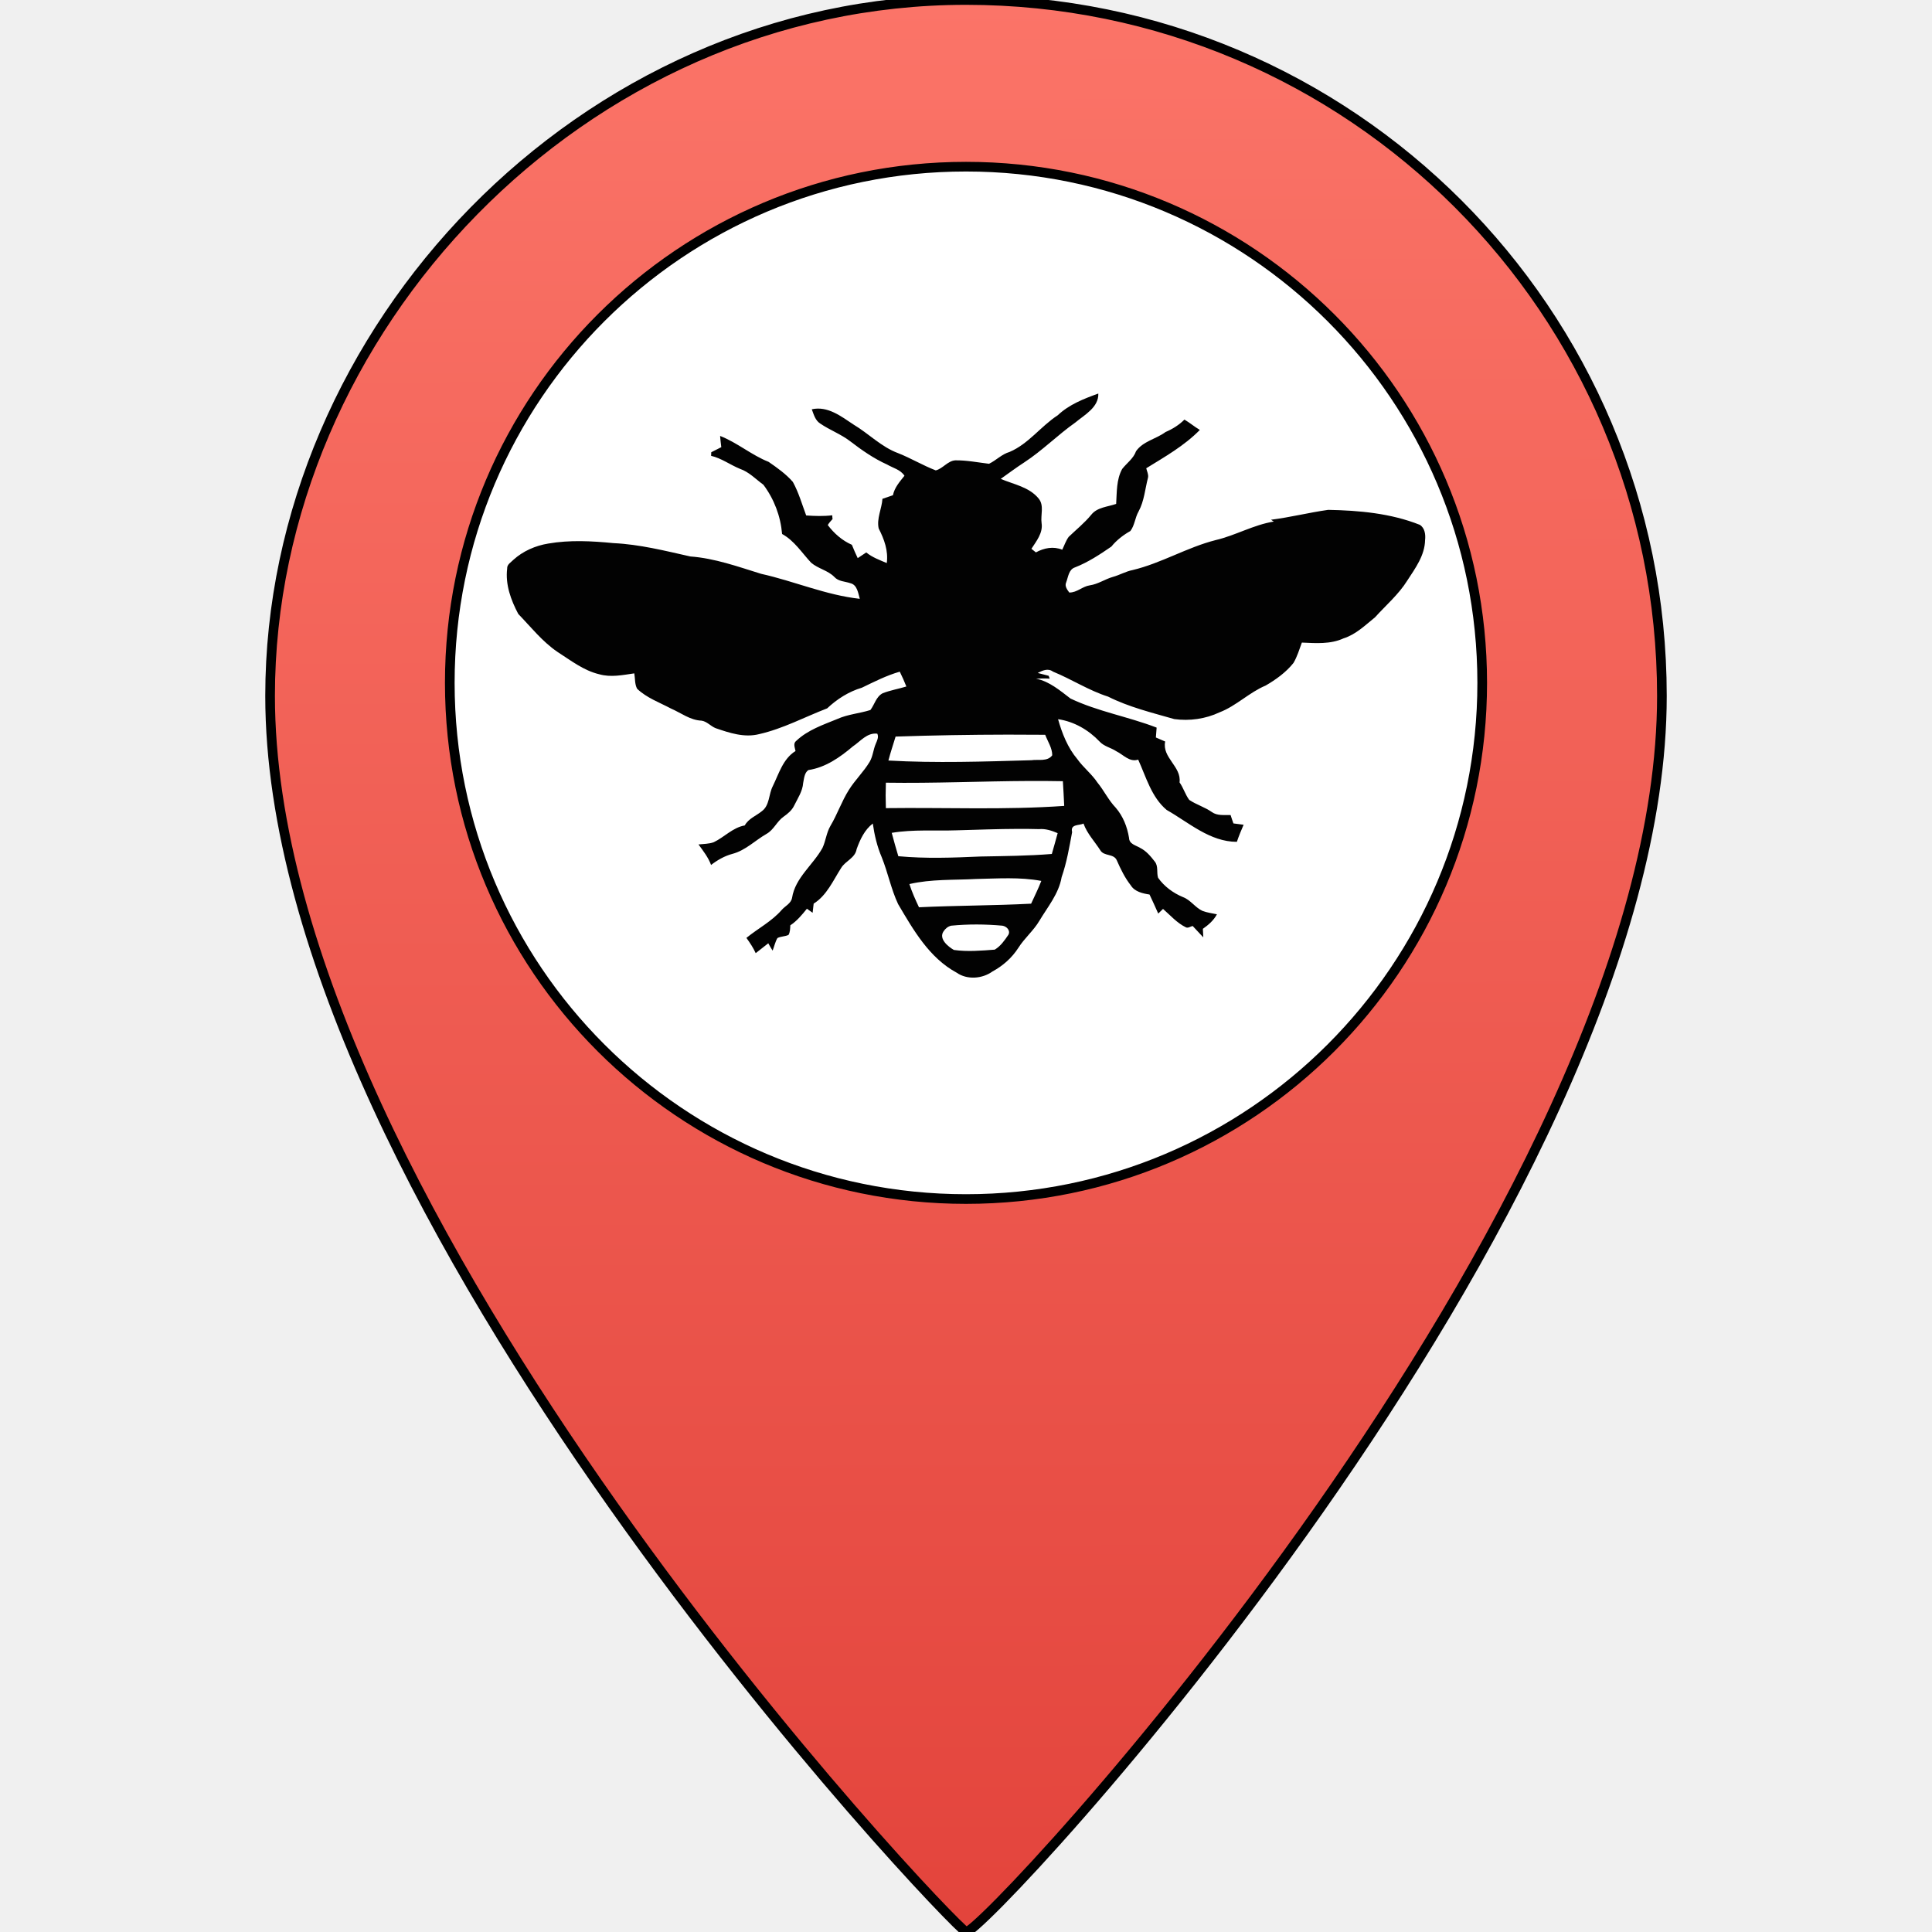
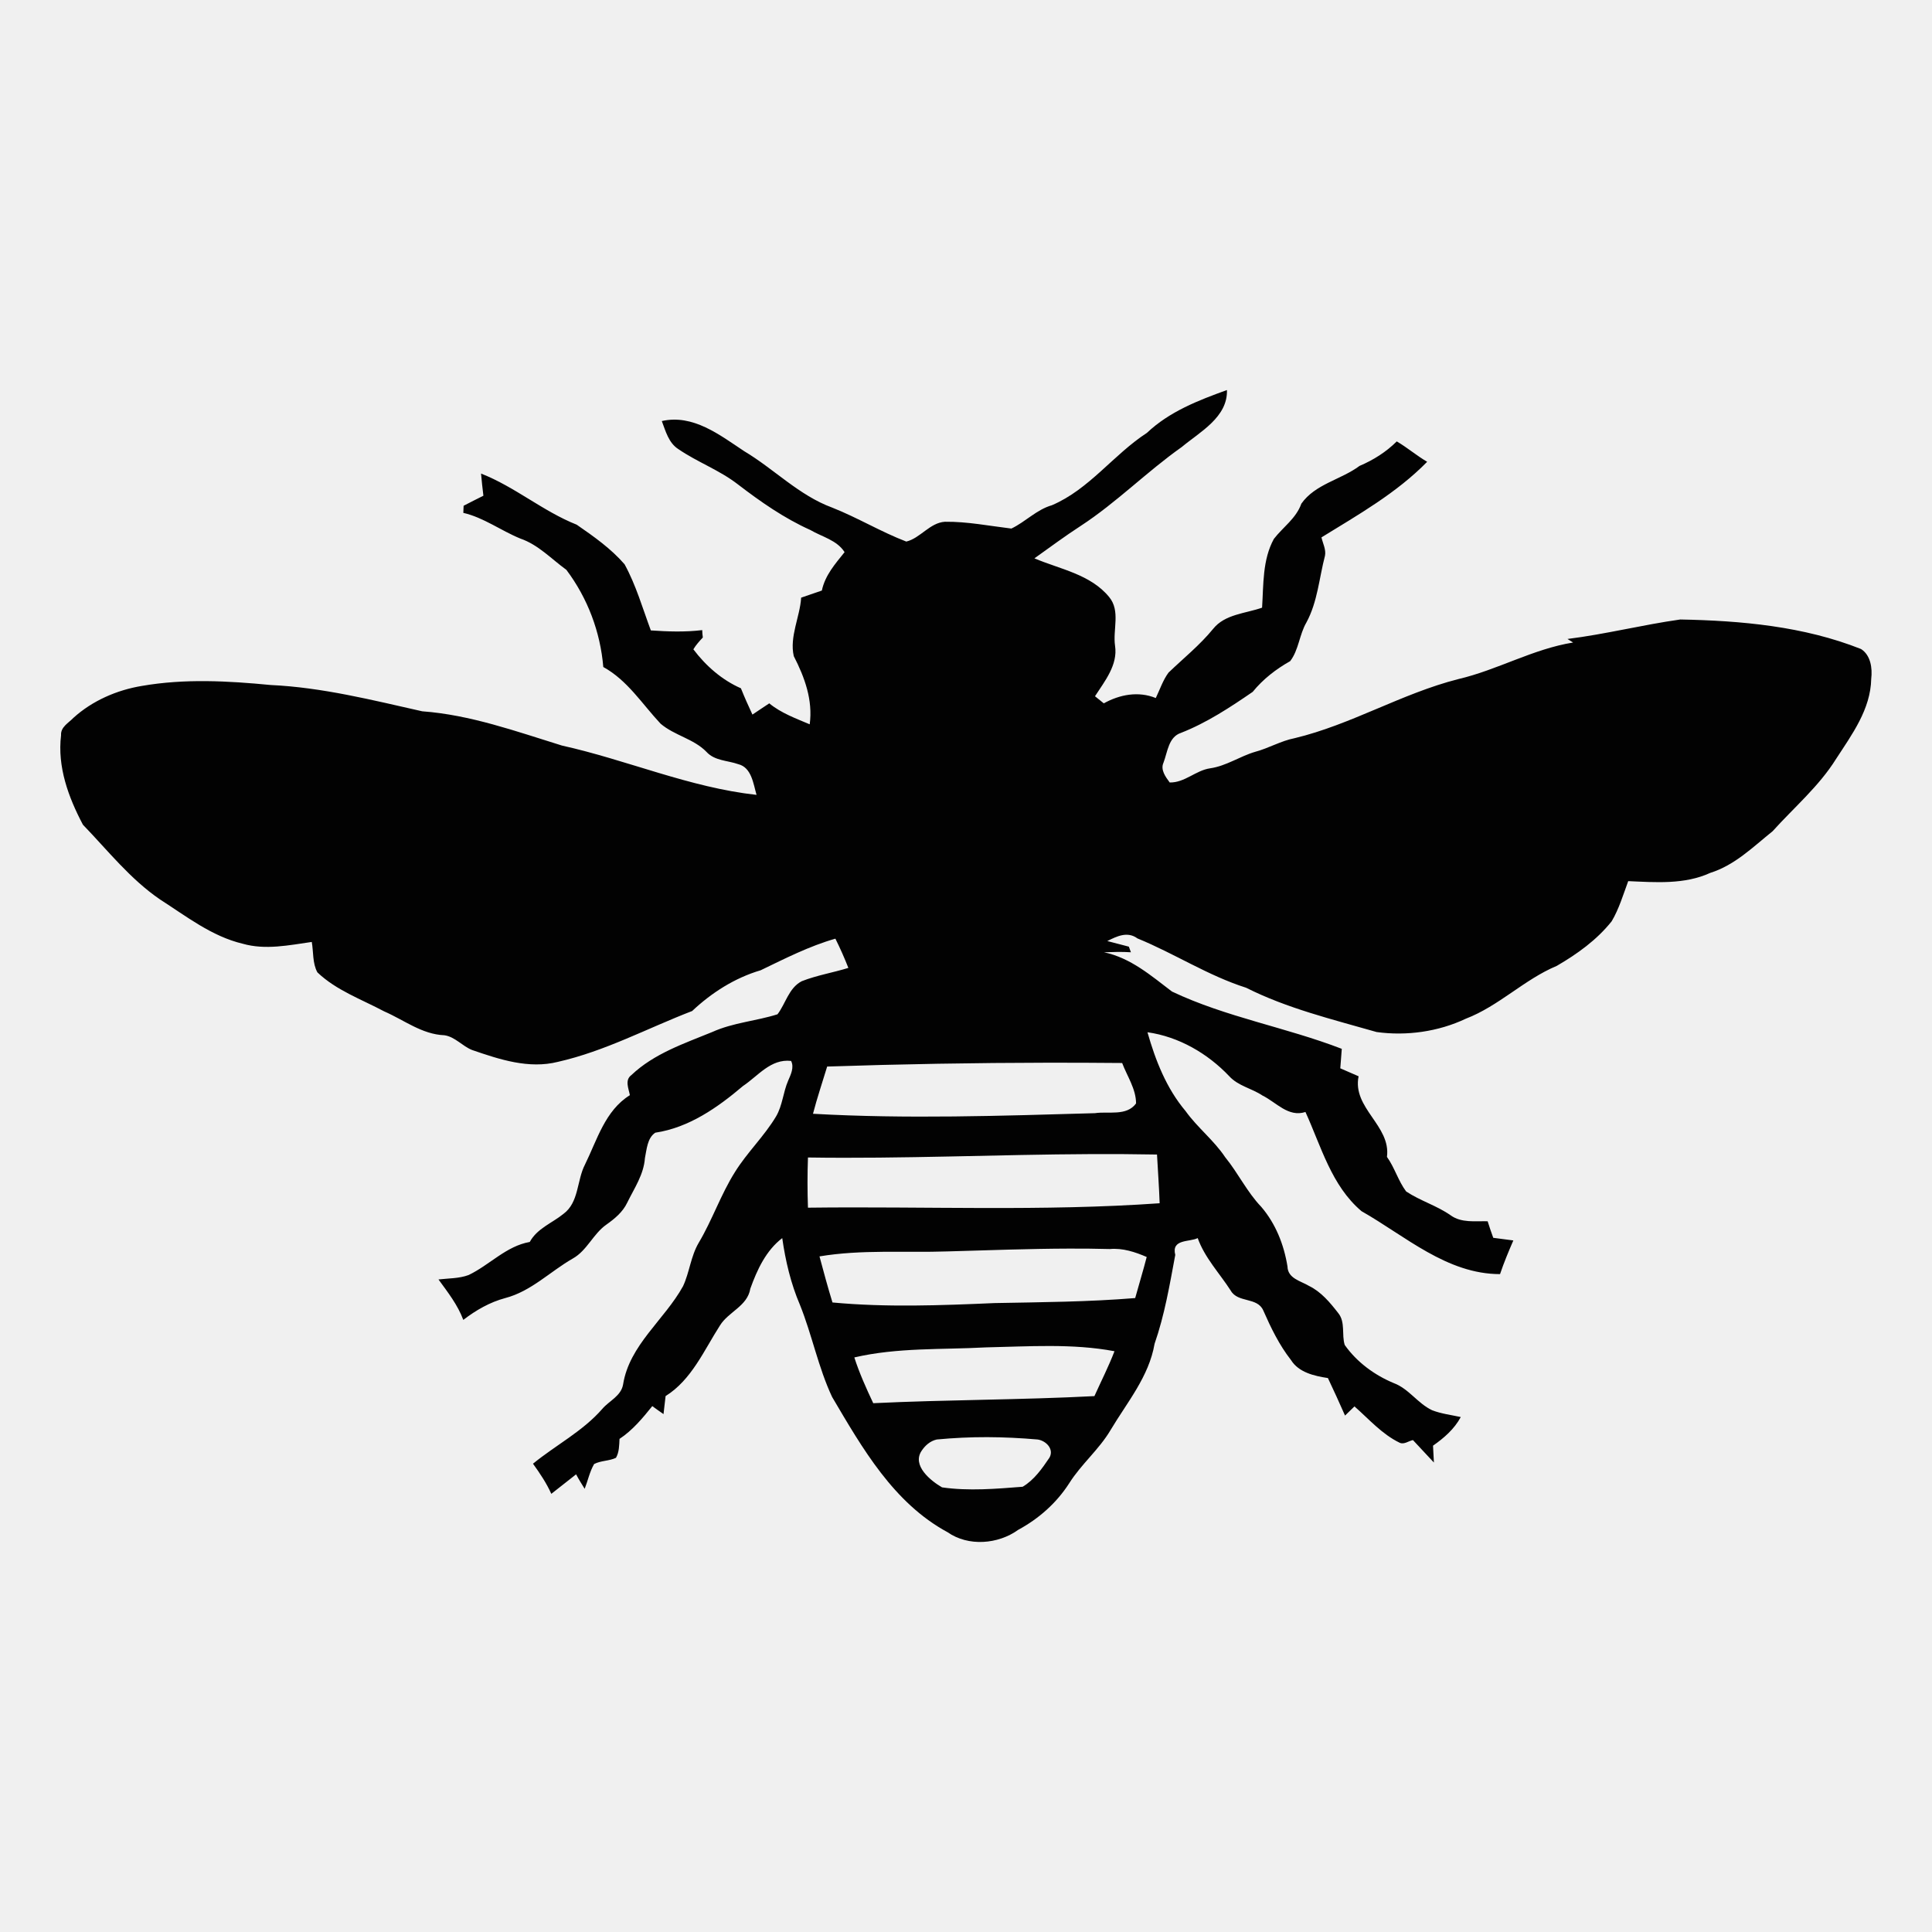
- <svg xmlns="http://www.w3.org/2000/svg" xmlns:ns1="http://www.openswatchbook.org/uri/2009/osb" xmlns:xlink="http://www.w3.org/1999/xlink" xml:space="preserve" enable-background="new 0 0 100 100" viewBox="0 0 100 100" height="100px" width="100px" y="0px" x="0px" id="Layer_1" version="1.1">
-   <defs id="defs7">
-     <linearGradient ns1:paint="solid" id="linearGradient4573">
-       <stop id="stop4575" offset="0" style="stop-color:#000000;stop-opacity:1;" />
-     </linearGradient>
-     <linearGradient id="linearGradient4567">
-       <stop id="stop4555" offset="0" style="stop-color:#e3443c;stop-opacity:1" />
-       <stop id="stop4557" offset="1" style="stop-color:#fb7468;stop-opacity:1" />
-     </linearGradient>
-     <linearGradient gradientUnits="userSpaceOnUse" y2="-0.033" x2="49.416" y1="99.741" x1="49.685" id="linearGradient4559" xlink:href="#linearGradient4567" />
-   </defs>
-   <circle r="30" cy="34.345" cx="50" id="path3561" style="opacity:1;fill:#ffffff;fill-opacity:1;fill-rule:nonzero;stroke:none;stroke-width:5.999;stroke-linecap:butt;stroke-linejoin:miter;stroke-miterlimit:4;stroke-dasharray:none;stroke-opacity:1" />
-   <path style="fill:url(#linearGradient4559);stroke:#000000;fill-opacity:1;stroke-width:0.5;stroke-miterlimit:4;stroke-dasharray:none;stroke-opacity:1" id="path3" d="M 50.002 0 C 30.109 0 13.98 17.105 13.98 36.02 C 13.98 62.664 49.261 99.667 50.002 99.996 C 50.741 100.325 86.02 62.664 86.02 36.02 C 86.02 16.119 69.895 -4.7369516e-15 50.002 0 z M 50 8.627 A 26.718 26.718 0 0 1 76.719 35.344 A 26.718 26.718 0 0 1 50 62.062 A 26.718 26.718 0 0 1 23.281 35.344 A 26.718 26.718 0 0 1 50 8.627 z " />
-   <path style="fill:#020202" d="m 73.49,27.165 c -1.503,-0.597 -3.138,-0.744 -4.743,-0.775 -0.992,0.14 -1.969,0.387 -2.961,0.512 0.047,0.031 0.101,0.062 0.148,0.093 -1.055,0.17 -1.985,0.721 -3.015,0.961 -1.488,0.379 -2.805,1.194 -4.294,1.55 -0.357,0.069 -0.682,0.263 -1.031,0.357 -0.403,0.116 -0.759,0.372 -1.186,0.434 -0.38,0.054 -0.666,0.38 -1.062,0.372 -0.109,-0.147 -0.248,-0.333 -0.163,-0.519 0.109,-0.287 0.132,-0.674 0.458,-0.782 0.674,-0.263 1.286,-0.666 1.883,-1.077 0.271,-0.333 0.612,-0.597 0.984,-0.806 0.225,-0.294 0.241,-0.697 0.426,-1.015 0.294,-0.543 0.333,-1.163 0.488,-1.752 0.031,-0.163 -0.054,-0.318 -0.093,-0.481 0.968,-0.597 1.969,-1.163 2.775,-1.984 -0.279,-0.163 -0.52,-0.372 -0.798,-0.535 -0.279,0.279 -0.613,0.488 -0.977,0.643 -0.488,0.364 -1.163,0.473 -1.527,0.992 -0.138,0.388 -0.48,0.613 -0.72,0.923 -0.302,0.55 -0.271,1.201 -0.31,1.806 -0.442,0.155 -0.977,0.17 -1.286,0.558 -0.348,0.426 -0.775,0.768 -1.17,1.147 -0.148,0.202 -0.225,0.442 -0.334,0.666 -0.457,-0.186 -0.945,-0.093 -1.364,0.139 l -0.232,-0.186 c 0.255,-0.395 0.604,-0.821 0.527,-1.325 -0.062,-0.426 0.147,-0.915 -0.155,-1.279 -0.488,-0.597 -1.287,-0.729 -1.961,-1.015 0.404,-0.287 0.798,-0.581 1.217,-0.853 0.938,-0.612 1.728,-1.418 2.65,-2.069 0.473,-0.394 1.209,-0.782 1.185,-1.495 -0.752,0.271 -1.511,0.566 -2.1,1.124 -0.883,0.574 -1.511,1.48 -2.495,1.899 -0.404,0.116 -0.69,0.434 -1.062,0.612 -0.581,-0.07 -1.162,-0.186 -1.743,-0.178 -0.396,0.023 -0.651,0.434 -1.015,0.52 -0.666,-0.256 -1.279,-0.628 -1.945,-0.891 -0.868,-0.318 -1.527,-1.015 -2.309,-1.48 -0.643,-0.426 -1.341,-0.976 -2.162,-0.791 0.1,0.263 0.178,0.573 0.434,0.736 0.496,0.341 1.077,0.55 1.558,0.922 0.597,0.457 1.216,0.891 1.906,1.201 0.302,0.178 0.697,0.264 0.899,0.581 -0.248,0.31 -0.512,0.605 -0.597,1.008 -0.178,0.062 -0.357,0.124 -0.543,0.186 -0.031,0.504 -0.31,1.023 -0.194,1.535 0.287,0.558 0.504,1.155 0.418,1.79 -0.364,-0.155 -0.752,-0.295 -1.062,-0.55 -0.147,0.101 -0.295,0.193 -0.442,0.295 -0.109,-0.232 -0.209,-0.457 -0.302,-0.69 -0.496,-0.217 -0.922,-0.589 -1.248,-1.023 0.07,-0.116 0.155,-0.209 0.248,-0.31 -0.008,-0.062 -0.016,-0.132 -0.016,-0.194 -0.45,0.054 -0.899,0.039 -1.349,0.008 -0.217,-0.581 -0.387,-1.186 -0.69,-1.736 -0.357,-0.411 -0.806,-0.728 -1.255,-1.038 -0.884,-0.35 -1.62,-0.994 -2.511,-1.342 0.015,0.194 0.039,0.387 0.062,0.581 -0.178,0.086 -0.348,0.178 -0.519,0.263 0,0.047 -0.008,0.139 -0.008,0.186 0.535,0.124 0.985,0.465 1.496,0.674 0.473,0.163 0.814,0.535 1.209,0.821 0.558,0.744 0.891,1.628 0.969,2.55 0.636,0.348 1.023,0.976 1.504,1.488 0.364,0.31 0.868,0.395 1.201,0.736 0.217,0.24 0.55,0.225 0.837,0.326 0.348,0.086 0.395,0.512 0.48,0.806 -1.759,-0.193 -3.395,-0.914 -5.107,-1.294 -1.201,-0.372 -2.403,-0.806 -3.666,-0.899 -1.31,-0.294 -2.627,-0.627 -3.976,-0.69 -1.124,-0.109 -2.263,-0.171 -3.379,0.023 -0.659,0.108 -1.302,0.387 -1.798,0.837 -0.124,0.132 -0.341,0.241 -0.326,0.457 -0.101,0.83 0.193,1.628 0.574,2.348 0.651,0.674 1.24,1.426 2.023,1.961 0.69,0.442 1.356,0.969 2.17,1.162 0.597,0.171 1.217,0.039 1.813,-0.047 0.047,0.263 0.016,0.558 0.147,0.798 0.496,0.473 1.155,0.706 1.752,1.023 0.519,0.225 0.992,0.604 1.581,0.627 0.279,0.039 0.473,0.287 0.728,0.388 0.721,0.248 1.488,0.504 2.255,0.309 1.233,-0.279 2.348,-0.883 3.519,-1.333 0.512,-0.481 1.116,-0.868 1.798,-1.07 0.643,-0.31 1.279,-0.635 1.961,-0.829 0.124,0.248 0.24,0.512 0.341,0.767 -0.403,0.124 -0.83,0.194 -1.225,0.349 -0.341,0.178 -0.418,0.581 -0.636,0.868 -0.558,0.178 -1.163,0.217 -1.713,0.465 -0.736,0.302 -1.527,0.565 -2.124,1.131 -0.178,0.131 -0.069,0.356 -0.039,0.527 -0.651,0.403 -0.861,1.178 -1.178,1.821 -0.217,0.419 -0.155,0.992 -0.566,1.294 -0.294,0.241 -0.69,0.38 -0.883,0.736 -0.62,0.109 -1.054,0.604 -1.604,0.868 -0.248,0.093 -0.527,0.086 -0.791,0.116 0.248,0.341 0.504,0.666 0.651,1.062 0.333,-0.256 0.697,-0.465 1.101,-0.573 0.682,-0.178 1.178,-0.698 1.775,-1.039 0.372,-0.209 0.535,-0.651 0.883,-0.891 0.217,-0.155 0.426,-0.326 0.543,-0.573 0.186,-0.38 0.434,-0.737 0.465,-1.17 0.047,-0.225 0.062,-0.527 0.271,-0.666 0.884,-0.132 1.635,-0.659 2.302,-1.225 0.396,-0.263 0.729,-0.721 1.263,-0.658 0.086,0.17 -0.008,0.356 -0.077,0.519 -0.132,0.302 -0.147,0.651 -0.318,0.938 -0.31,0.519 -0.76,0.945 -1.077,1.456 -0.372,0.589 -0.597,1.263 -0.953,1.86 -0.209,0.357 -0.241,0.775 -0.411,1.139 -0.488,0.883 -1.41,1.542 -1.574,2.581 -0.054,0.302 -0.364,0.426 -0.542,0.635 -0.512,0.589 -1.225,0.954 -1.822,1.442 0.178,0.248 0.357,0.512 0.481,0.791 l 0.651,-0.512 c 0.07,0.132 0.147,0.256 0.225,0.38 0.085,-0.217 0.132,-0.449 0.248,-0.65 0.178,-0.093 0.396,-0.077 0.574,-0.163 0.085,-0.147 0.085,-0.326 0.093,-0.496 0.341,-0.224 0.604,-0.542 0.86,-0.86 0.093,0.069 0.194,0.14 0.295,0.21 0.015,-0.116 0.039,-0.357 0.054,-0.473 0.682,-0.426 1.008,-1.201 1.426,-1.852 0.225,-0.365 0.721,-0.504 0.798,-0.969 0.178,-0.496 0.411,-1 0.837,-1.325 0.085,0.597 0.225,1.194 0.465,1.752 0.318,0.79 0.481,1.643 0.845,2.418 0.791,1.341 1.612,2.783 3.031,3.55 0.542,0.38 1.325,0.318 1.852,-0.062 0.542,-0.294 1.007,-0.705 1.341,-1.224 0.318,-0.504 0.782,-0.883 1.085,-1.395 0.434,-0.728 1.007,-1.403 1.155,-2.263 0.264,-0.76 0.396,-1.543 0.543,-2.333 -0.108,-0.426 0.38,-0.333 0.589,-0.442 0.186,0.52 0.574,0.922 0.868,1.38 0.186,0.326 0.697,0.163 0.853,0.519 0.202,0.458 0.418,0.907 0.728,1.302 0.202,0.326 0.613,0.418 0.969,0.473 0.155,0.326 0.302,0.651 0.45,0.985 0.085,-0.077 0.163,-0.163 0.248,-0.241 0.38,0.333 0.721,0.729 1.186,0.954 0.116,0.054 0.232,-0.047 0.349,-0.07 0.186,0.194 0.364,0.396 0.55,0.589 l -0.023,-0.442 c 0.287,-0.202 0.558,-0.434 0.728,-0.752 -0.248,-0.054 -0.512,-0.085 -0.752,-0.178 -0.38,-0.178 -0.612,-0.566 -1.008,-0.713 -0.504,-0.209 -0.969,-0.55 -1.286,-1 -0.086,-0.27 0.023,-0.597 -0.17,-0.837 -0.217,-0.28 -0.449,-0.559 -0.768,-0.714 -0.216,-0.131 -0.557,-0.193 -0.565,-0.511 -0.093,-0.574 -0.31,-1.124 -0.69,-1.565 -0.372,-0.387 -0.604,-0.884 -0.946,-1.302 -0.294,-0.442 -0.728,-0.775 -1.038,-1.209 -0.504,-0.597 -0.791,-1.333 -1,-2.069 0.822,0.116 1.581,0.557 2.147,1.154 0.233,0.256 0.589,0.318 0.868,0.504 0.364,0.178 0.683,0.581 1.132,0.434 0.411,0.899 0.682,1.937 1.473,2.604 1.147,0.651 2.24,1.651 3.635,1.651 0.101,-0.302 0.225,-0.597 0.349,-0.884 -0.179,-0.023 -0.357,-0.047 -0.527,-0.069 -0.054,-0.147 -0.1,-0.287 -0.147,-0.434 -0.326,-0.008 -0.69,0.047 -0.969,-0.154 -0.364,-0.256 -0.798,-0.38 -1.17,-0.628 -0.209,-0.279 -0.302,-0.627 -0.503,-0.907 0.108,-0.822 -0.915,-1.278 -0.744,-2.116 -0.163,-0.069 -0.318,-0.139 -0.481,-0.209 0.016,-0.17 0.024,-0.341 0.039,-0.511 -1.465,-0.566 -3.038,-0.83 -4.457,-1.504 -0.55,-0.418 -1.085,-0.883 -1.783,-1.031 0.233,-0.008 0.473,-0.016 0.705,0 -0.015,-0.039 -0.039,-0.109 -0.054,-0.147 -0.139,-0.039 -0.426,-0.108 -0.566,-0.147 0.248,-0.124 0.527,-0.263 0.791,-0.069 0.968,0.396 1.852,0.976 2.852,1.294 1.078,0.542 2.263,0.829 3.426,1.163 0.783,0.108 1.62,-0.008 2.341,-0.349 0.868,-0.333 1.535,-1.03 2.387,-1.387 0.534,-0.31 1.053,-0.682 1.441,-1.17 0.193,-0.326 0.302,-0.697 0.434,-1.054 0.721,0.031 1.48,0.093 2.154,-0.217 0.644,-0.202 1.124,-0.682 1.635,-1.093 0.565,-0.627 1.217,-1.178 1.667,-1.899 0.418,-0.643 0.907,-1.302 0.922,-2.1 0.033,-0.28 -0.013,-0.622 -0.27,-0.784 z M 52.193,48.386 c -0.194,0.287 -0.404,0.589 -0.705,0.767 -0.697,0.054 -1.418,0.116 -2.116,0.016 -0.295,-0.17 -0.798,-0.573 -0.535,-0.961 0.093,-0.14 0.225,-0.256 0.396,-0.295 0.442,-0.042 0.883,-0.063 1.325,-0.062 0.442,0.001 0.884,0.023 1.325,0.062 0.217,0.032 0.434,0.249 0.31,0.473 z m 1.178,-1.612 c -1.937,0.101 -3.875,0.093 -5.805,0.186 -0.186,-0.396 -0.365,-0.79 -0.496,-1.201 1.131,-0.263 2.302,-0.201 3.449,-0.263 0.562,-0.011 1.13,-0.039 1.695,-0.037 0.566,0.002 1.13,0.032 1.684,0.137 -0.155,0.403 -0.348,0.783 -0.527,1.178 z m 1.07,-2.573 c -1.225,0.1 -2.457,0.108 -3.689,0.132 -1.419,0.062 -2.844,0.116 -4.255,-0.016 -0.124,-0.403 -0.232,-0.806 -0.341,-1.209 1.109,-0.186 2.24,-0.093 3.356,-0.131 1.063,-0.029 2.131,-0.071 3.197,-0.074 0.356,-9.51e-4 0.711,0.002 1.066,0.012 0.341,-0.03 0.666,0.078 0.969,0.209 -0.094,0.365 -0.202,0.714 -0.302,1.078 z m 0.573,-3.767 c 0.023,0.426 0.054,0.852 0.069,1.279 -3.069,0.217 -6.154,0.077 -9.23,0.116 -0.016,-0.442 -0.016,-0.876 0,-1.317 2.481,0.038 4.962,-0.078 7.444,-0.089 0.573,-0.001 1.145,4.76e-4 1.717,0.012 z m -0.915,-2.402 c 0.132,0.348 0.365,0.682 0.365,1.061 -0.249,0.342 -0.729,0.202 -1.078,0.256 -2.465,0.07 -4.937,0.155 -7.402,0.016 0.108,-0.418 0.248,-0.83 0.372,-1.24 1.936,-0.065 3.871,-0.098 5.807,-0.101 0.645,-4.75e-4 1.291,0.002 1.936,0.008 z" id="path3469" />
+ <svg xmlns="http://www.w3.org/2000/svg" version="1.1" id="Layer_1" x="0px" y="0px" width="96" height="96" viewBox="0 0 96 96" enable-background="new 0 0 100 63.6" xml:space="preserve">
+   <defs id="defs7" />
+   <path d="m 92.472,32.249 c -2.846,-1.13 -5.942,-1.409 -8.98,-1.467 -1.878,0.265 -3.727,0.734 -5.605,0.968 0.089,0.059 0.192,0.117 0.28,0.176 -1.997,0.322 -3.758,1.364 -5.709,1.819 -2.818,0.718 -5.311,2.26 -8.129,2.935 -0.675,0.131 -1.292,0.499 -1.952,0.675 -0.763,0.221 -1.437,0.705 -2.245,0.822 -0.719,0.103 -1.261,0.719 -2.01,0.704 -0.206,-0.279 -0.469,-0.631 -0.309,-0.983 0.206,-0.543 0.25,-1.276 0.867,-1.481 1.275,-0.499 2.435,-1.262 3.566,-2.039 0.513,-0.631 1.158,-1.13 1.862,-1.526 0.427,-0.557 0.455,-1.32 0.807,-1.922 0.557,-1.028 0.631,-2.201 0.923,-3.317 0.059,-0.308 -0.103,-0.601 -0.176,-0.91 1.833,-1.13 3.728,-2.201 5.253,-3.757 -0.528,-0.308 -0.984,-0.704 -1.511,-1.013 -0.528,0.527 -1.16,0.924 -1.85,1.218 -0.924,0.689 -2.201,0.895 -2.891,1.877 -0.262,0.735 -0.908,1.16 -1.364,1.748 -0.572,1.041 -0.513,2.274 -0.587,3.419 -0.836,0.293 -1.85,0.322 -2.435,1.056 -0.66,0.807 -1.467,1.454 -2.215,2.172 -0.28,0.382 -0.427,0.837 -0.632,1.262 -0.866,-0.352 -1.789,-0.176 -2.583,0.264 l -0.438,-0.353 c 0.483,-0.748 1.144,-1.555 0.997,-2.509 -0.118,-0.807 0.279,-1.732 -0.293,-2.421 -0.924,-1.13 -2.436,-1.38 -3.713,-1.922 0.764,-0.544 1.511,-1.101 2.304,-1.615 1.776,-1.159 3.272,-2.685 5.018,-3.918 0.895,-0.746 2.289,-1.48 2.244,-2.83 -1.423,0.513 -2.86,1.071 -3.976,2.128 -1.671,1.086 -2.861,2.803 -4.723,3.596 -0.764,0.22 -1.307,0.822 -2.012,1.159 -1.1,-0.132 -2.201,-0.352 -3.3,-0.338 -0.749,0.044 -1.233,0.822 -1.922,0.984 -1.262,-0.484 -2.421,-1.189 -3.683,-1.688 -1.643,-0.602 -2.891,-1.922 -4.372,-2.803 -1.218,-0.807 -2.538,-1.849 -4.093,-1.497 0.19,0.499 0.338,1.085 0.822,1.394 0.94,0.645 2.039,1.041 2.949,1.745 1.13,0.866 2.303,1.688 3.609,2.274 0.572,0.338 1.32,0.499 1.702,1.101 -0.469,0.587 -0.968,1.145 -1.13,1.908 -0.338,0.118 -0.675,0.235 -1.028,0.353 -0.059,0.954 -0.587,1.937 -0.367,2.905 0.544,1.056 0.954,2.186 0.792,3.389 -0.689,-0.293 -1.423,-0.558 -2.01,-1.042 -0.279,0.191 -0.558,0.366 -0.836,0.558 -0.206,-0.44 -0.396,-0.866 -0.572,-1.306 -0.939,-0.411 -1.745,-1.115 -2.363,-1.937 0.132,-0.221 0.293,-0.396 0.47,-0.587 -0.015,-0.118 -0.03,-0.249 -0.03,-0.367 -0.851,0.103 -1.703,0.074 -2.553,0.015 -0.411,-1.101 -0.734,-2.246 -1.306,-3.287 -0.675,-0.778 -1.526,-1.379 -2.377,-1.966 -1.673,-0.663 -3.067,-1.881 -4.754,-2.541 0.029,0.367 0.074,0.734 0.117,1.101 -0.338,0.162 -0.66,0.338 -0.983,0.499 0,0.088 -0.015,0.264 -0.015,0.353 1.013,0.234 1.864,0.88 2.832,1.276 0.895,0.308 1.541,1.013 2.289,1.555 1.057,1.409 1.688,3.082 1.834,4.828 1.203,0.66 1.937,1.849 2.847,2.817 0.689,0.587 1.643,0.748 2.274,1.394 0.411,0.455 1.042,0.426 1.585,0.617 0.66,0.162 0.748,0.968 0.909,1.526 -3.331,-0.366 -6.427,-1.731 -9.67,-2.451 -2.274,-0.704 -4.549,-1.526 -6.941,-1.702 -2.48,-0.557 -4.974,-1.188 -7.528,-1.306 -2.128,-0.206 -4.284,-0.323 -6.397,0.044 -1.247,0.205 -2.465,0.734 -3.405,1.585 -0.235,0.249 -0.645,0.455 -0.617,0.866 -0.191,1.571 0.366,3.082 1.086,4.446 1.233,1.276 2.347,2.7 3.83,3.713 1.306,0.836 2.568,1.834 4.109,2.201 1.129,0.323 2.304,0.073 3.433,-0.088 0.088,0.499 0.03,1.056 0.279,1.511 0.939,0.896 2.187,1.337 3.317,1.938 0.983,0.426 1.878,1.144 2.993,1.187 0.527,0.074 0.896,0.544 1.379,0.734 1.364,0.469 2.817,0.954 4.27,0.586 2.334,-0.528 4.446,-1.671 6.662,-2.524 0.968,-0.91 2.113,-1.643 3.405,-2.025 1.218,-0.587 2.421,-1.202 3.713,-1.57 0.235,0.47 0.455,0.968 0.645,1.453 -0.763,0.235 -1.571,0.367 -2.318,0.661 -0.645,0.337 -0.792,1.101 -1.203,1.643 -1.057,0.337 -2.201,0.41 -3.243,0.881 -1.394,0.572 -2.891,1.069 -4.02,2.142 -0.338,0.248 -0.131,0.674 -0.073,0.997 -1.233,0.763 -1.63,2.23 -2.231,3.448 -0.411,0.793 -0.293,1.878 -1.071,2.451 -0.557,0.455 -1.306,0.719 -1.672,1.394 -1.174,0.206 -1.995,1.144 -3.038,1.643 -0.47,0.176 -0.998,0.162 -1.498,0.22 0.47,0.646 0.954,1.262 1.233,2.01 0.631,-0.484 1.32,-0.881 2.084,-1.085 1.292,-0.338 2.231,-1.321 3.361,-1.967 0.705,-0.395 1.013,-1.232 1.672,-1.688 0.411,-0.293 0.806,-0.617 1.028,-1.085 0.352,-0.719 0.822,-1.395 0.88,-2.216 0.088,-0.426 0.117,-0.998 0.514,-1.261 1.673,-0.25 3.096,-1.248 4.358,-2.319 0.749,-0.499 1.38,-1.364 2.391,-1.247 0.162,0.321 -0.014,0.674 -0.147,0.983 -0.249,0.572 -0.279,1.232 -0.601,1.777 -0.587,0.982 -1.438,1.788 -2.039,2.757 -0.705,1.116 -1.13,2.391 -1.805,3.522 -0.396,0.675 -0.455,1.468 -0.778,2.156 -0.924,1.672 -2.67,2.92 -2.979,4.887 -0.103,0.572 -0.689,0.806 -1.027,1.202 -0.968,1.115 -2.318,1.805 -3.449,2.73 0.338,0.469 0.675,0.968 0.91,1.497 l 1.232,-0.969 c 0.132,0.25 0.279,0.485 0.426,0.719 0.161,-0.41 0.249,-0.85 0.469,-1.231 0.338,-0.176 0.749,-0.147 1.086,-0.309 0.161,-0.279 0.161,-0.617 0.176,-0.94 0.645,-0.425 1.144,-1.026 1.629,-1.629 0.175,0.131 0.367,0.265 0.558,0.397 0.029,-0.221 0.073,-0.676 0.103,-0.896 1.292,-0.806 1.908,-2.273 2.7,-3.506 0.426,-0.69 1.365,-0.955 1.511,-1.834 0.338,-0.94 0.778,-1.893 1.585,-2.509 0.161,1.13 0.426,2.26 0.88,3.317 0.602,1.496 0.91,3.111 1.599,4.578 1.497,2.538 3.052,5.269 5.738,6.72 1.027,0.719 2.509,0.601 3.506,-0.118 1.027,-0.556 1.906,-1.334 2.538,-2.318 0.601,-0.954 1.481,-1.672 2.054,-2.642 0.822,-1.379 1.907,-2.656 2.186,-4.285 0.5,-1.438 0.749,-2.921 1.028,-4.417 -0.205,-0.806 0.719,-0.63 1.115,-0.836 0.352,0.984 1.086,1.745 1.643,2.612 0.353,0.617 1.32,0.309 1.615,0.983 0.382,0.867 0.792,1.716 1.378,2.465 0.383,0.617 1.16,0.792 1.834,0.895 0.293,0.617 0.572,1.232 0.851,1.864 0.161,-0.147 0.309,-0.309 0.469,-0.455 0.719,0.63 1.365,1.38 2.245,1.805 0.221,0.103 0.44,-0.089 0.661,-0.132 0.352,0.367 0.689,0.749 1.041,1.115 l -0.044,-0.837 c 0.544,-0.382 1.057,-0.822 1.379,-1.423 -0.469,-0.103 -0.968,-0.161 -1.423,-0.338 -0.719,-0.338 -1.159,-1.071 -1.908,-1.349 -0.954,-0.396 -1.834,-1.042 -2.435,-1.894 -0.162,-0.512 0.044,-1.13 -0.322,-1.584 -0.411,-0.529 -0.851,-1.058 -1.454,-1.351 -0.41,-0.248 -1.055,-0.365 -1.069,-0.968 -0.176,-1.086 -0.588,-2.128 -1.306,-2.964 -0.705,-0.734 -1.144,-1.673 -1.791,-2.465 -0.556,-0.837 -1.378,-1.468 -1.966,-2.29 -0.954,-1.13 -1.498,-2.524 -1.894,-3.917 1.556,0.219 2.993,1.055 4.064,2.185 0.441,0.484 1.115,0.601 1.643,0.955 0.689,0.337 1.292,1.1 2.143,0.822 0.778,1.702 1.292,3.668 2.788,4.93 2.172,1.232 4.24,3.126 6.881,3.126 0.192,-0.572 0.426,-1.13 0.661,-1.673 -0.338,-0.043 -0.675,-0.088 -0.998,-0.131 -0.103,-0.279 -0.19,-0.543 -0.279,-0.822 -0.617,-0.014 -1.306,0.089 -1.834,-0.293 -0.689,-0.485 -1.511,-0.719 -2.216,-1.189 -0.395,-0.528 -0.572,-1.187 -0.953,-1.716 0.205,-1.556 -1.733,-2.42 -1.409,-4.006 -0.308,-0.131 -0.601,-0.264 -0.91,-0.396 0.03,-0.322 0.045,-0.645 0.074,-0.968 -2.773,-1.071 -5.752,-1.571 -8.438,-2.847 -1.041,-0.792 -2.054,-1.672 -3.375,-1.951 0.441,-0.015 0.896,-0.03 1.336,0 -0.029,-0.074 -0.073,-0.206 -0.103,-0.279 -0.264,-0.074 -0.806,-0.205 -1.071,-0.279 0.47,-0.234 0.998,-0.499 1.498,-0.131 1.833,0.749 3.506,1.849 5.399,2.451 2.04,1.027 4.285,1.57 6.485,2.201 1.482,0.205 3.067,-0.015 4.432,-0.662 1.643,-0.63 2.905,-1.95 4.52,-2.625 1.012,-0.587 1.994,-1.292 2.728,-2.216 0.366,-0.617 0.572,-1.32 0.822,-1.995 1.365,0.059 2.803,0.176 4.079,-0.411 1.219,-0.382 2.128,-1.292 3.096,-2.069 1.07,-1.188 2.304,-2.23 3.155,-3.595 0.792,-1.218 1.716,-2.465 1.745,-3.976 0.063,-0.531 -0.025,-1.177 -0.51,-1.485 z M 52.151,72.424 c -0.367,0.544 -0.764,1.115 -1.336,1.452 -1.32,0.103 -2.685,0.221 -4.006,0.03 -0.558,-0.322 -1.511,-1.085 -1.013,-1.819 0.176,-0.265 0.426,-0.485 0.749,-0.559 0.836,-0.08 1.672,-0.119 2.509,-0.117 0.836,0.003 1.673,0.044 2.508,0.117 0.411,0.06 0.822,0.472 0.588,0.896 z m 2.23,-3.052 c -3.668,0.191 -7.337,0.176 -10.99,0.352 -0.353,-0.749 -0.69,-1.496 -0.94,-2.274 2.142,-0.499 4.358,-0.381 6.53,-0.499 1.065,-0.022 2.139,-0.073 3.209,-0.069 1.071,0.004 2.139,0.061 3.188,0.26 -0.293,0.763 -0.66,1.482 -0.997,2.23 z m 2.025,-4.872 c -2.318,0.19 -4.651,0.205 -6.985,0.249 -2.686,0.117 -5.385,0.22 -8.056,-0.03 -0.235,-0.763 -0.44,-1.526 -0.645,-2.289 2.099,-0.352 4.241,-0.176 6.354,-0.248 2.013,-0.056 4.035,-0.134 6.053,-0.14 0.673,-0.002 1.346,0.004 2.018,0.022 0.645,-0.058 1.262,0.148 1.834,0.395 -0.177,0.69 -0.383,1.351 -0.572,2.04 z m 1.085,-7.132 c 0.044,0.806 0.103,1.614 0.131,2.421 -5.81,0.41 -11.651,0.147 -17.475,0.22 -0.03,-0.836 -0.03,-1.658 0,-2.494 4.697,0.071 9.395,-0.148 14.093,-0.169 1.085,-0.003 2.167,9e-4 3.251,0.022 z m -1.732,-4.548 c 0.249,0.659 0.691,1.291 0.691,2.009 -0.471,0.647 -1.381,0.382 -2.04,0.484 -4.667,0.132 -9.347,0.293 -14.013,0.03 0.205,-0.792 0.47,-1.571 0.704,-2.347 3.665,-0.122 7.33,-0.185 10.994,-0.191 1.221,-9e-4 2.444,0.004 3.665,0.015 z" id="path3" style="fill:#020202" />
</svg>
